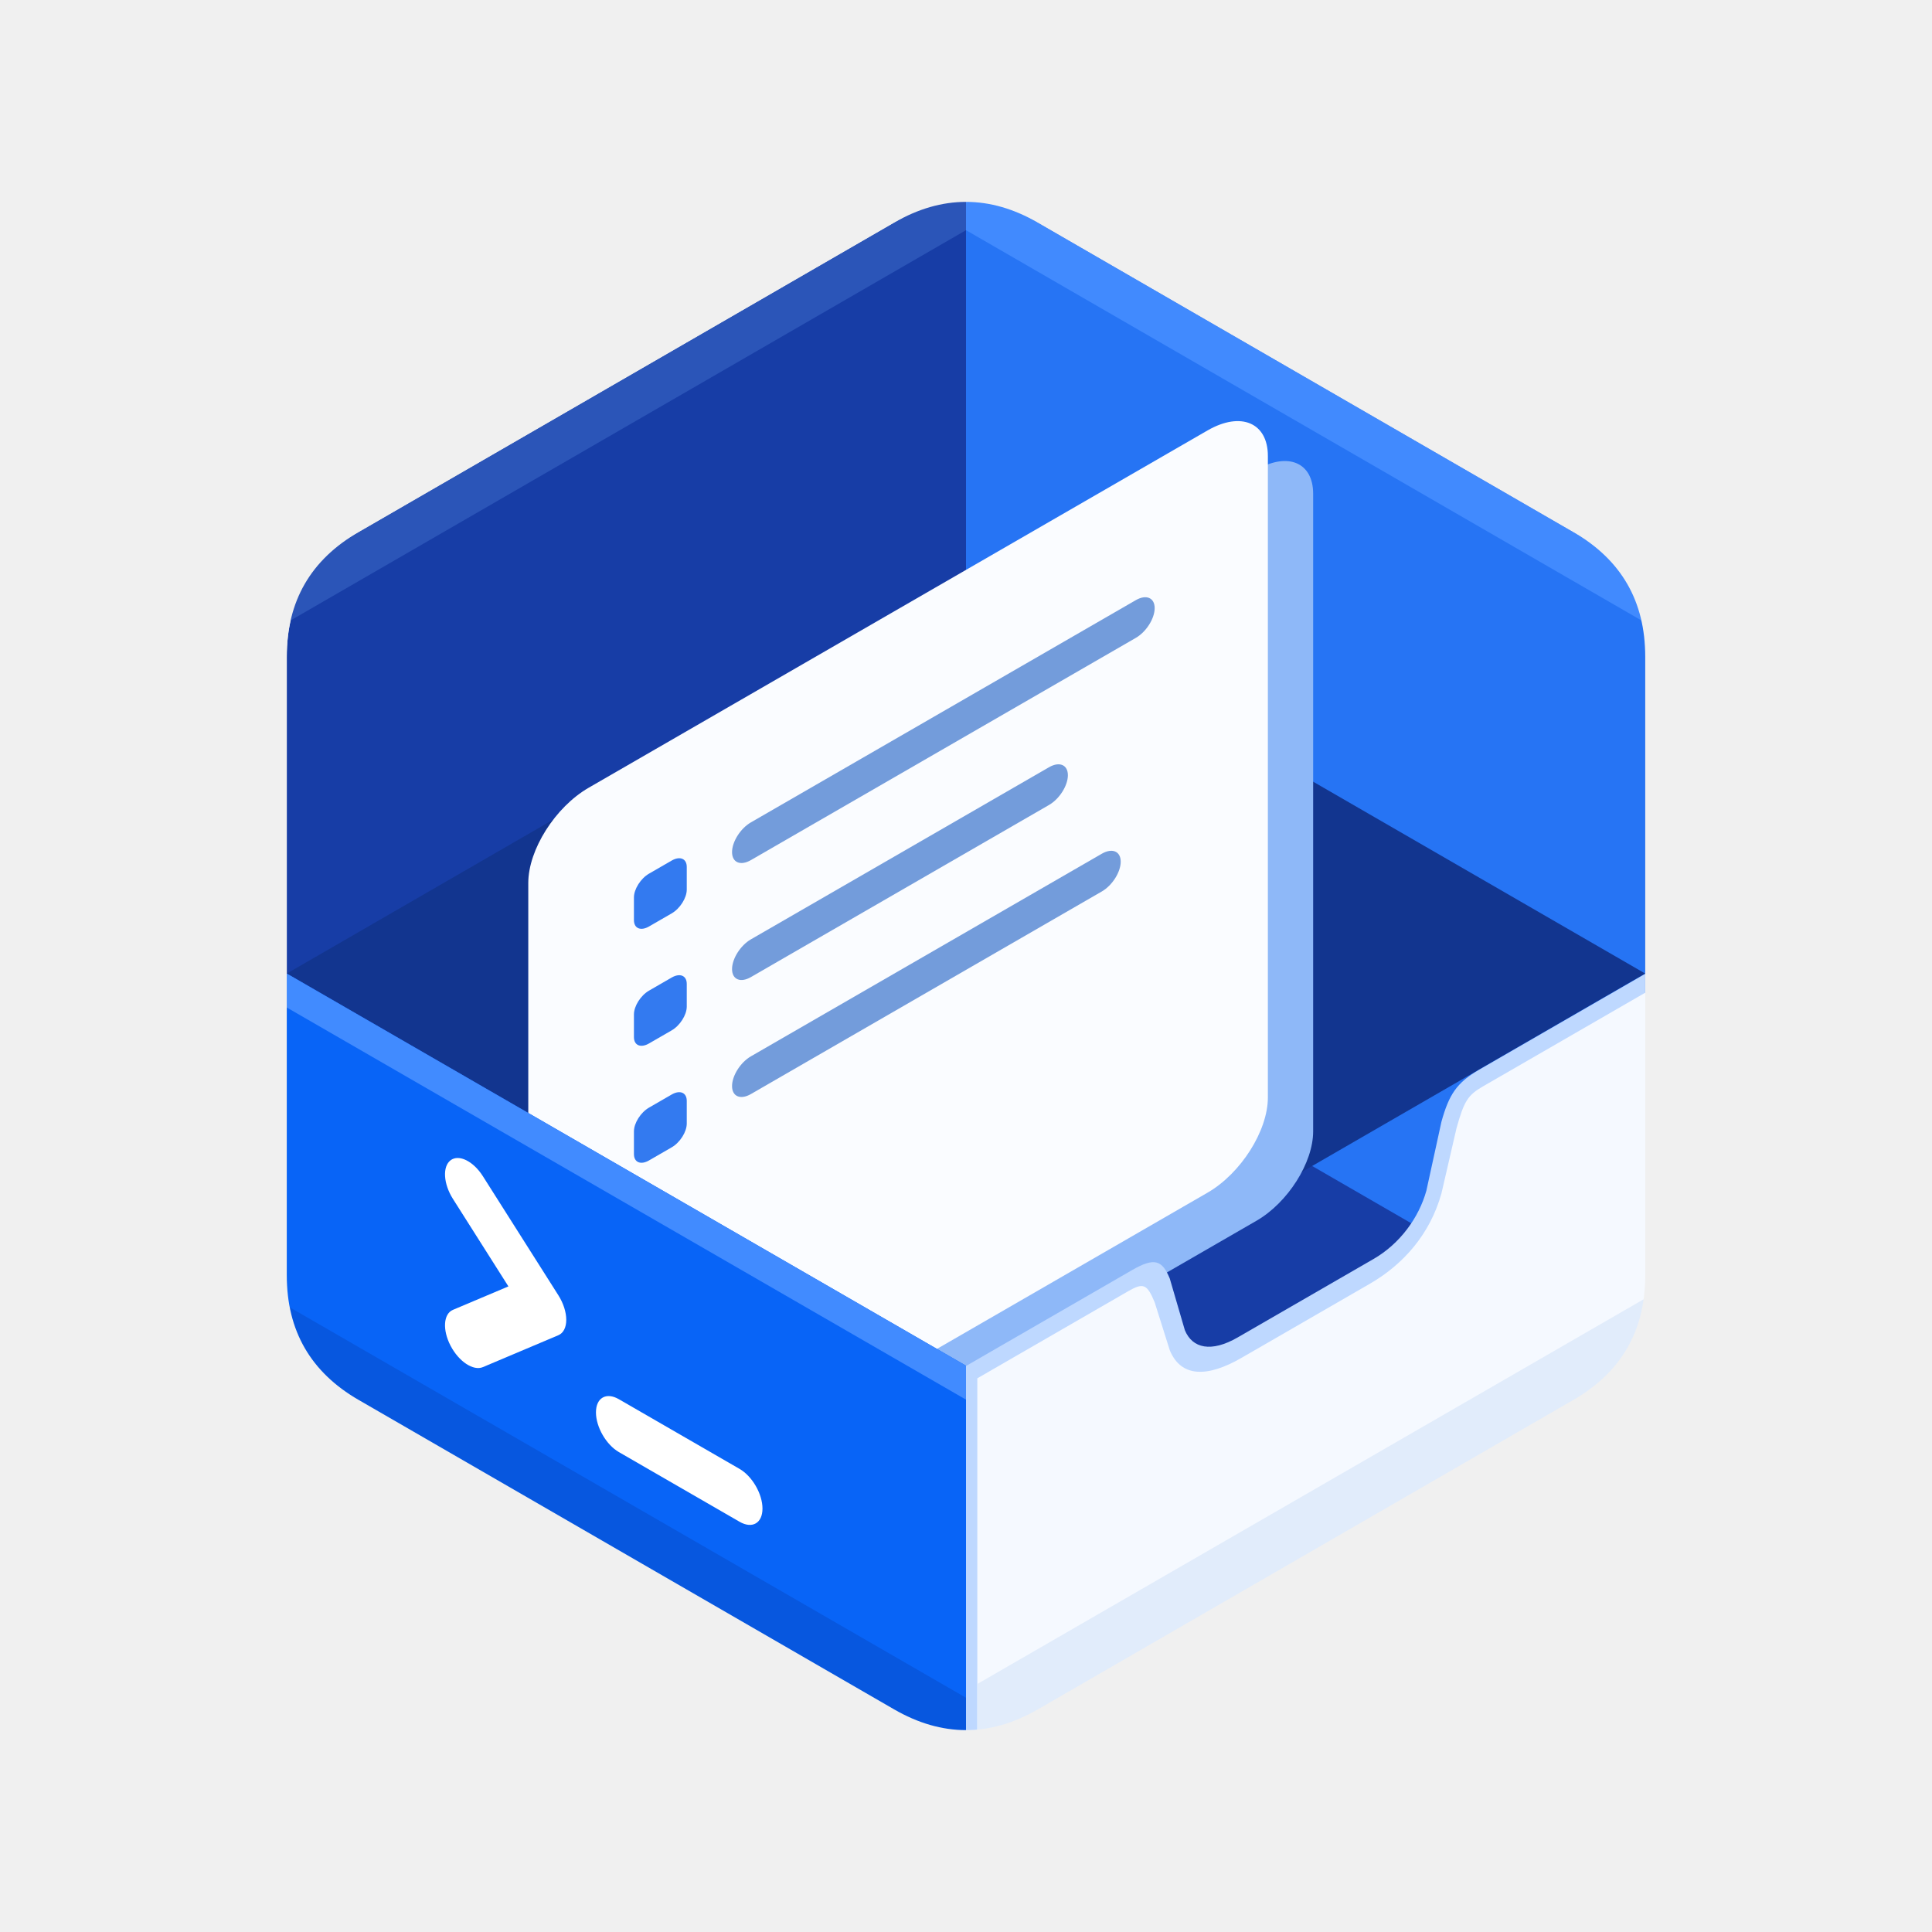
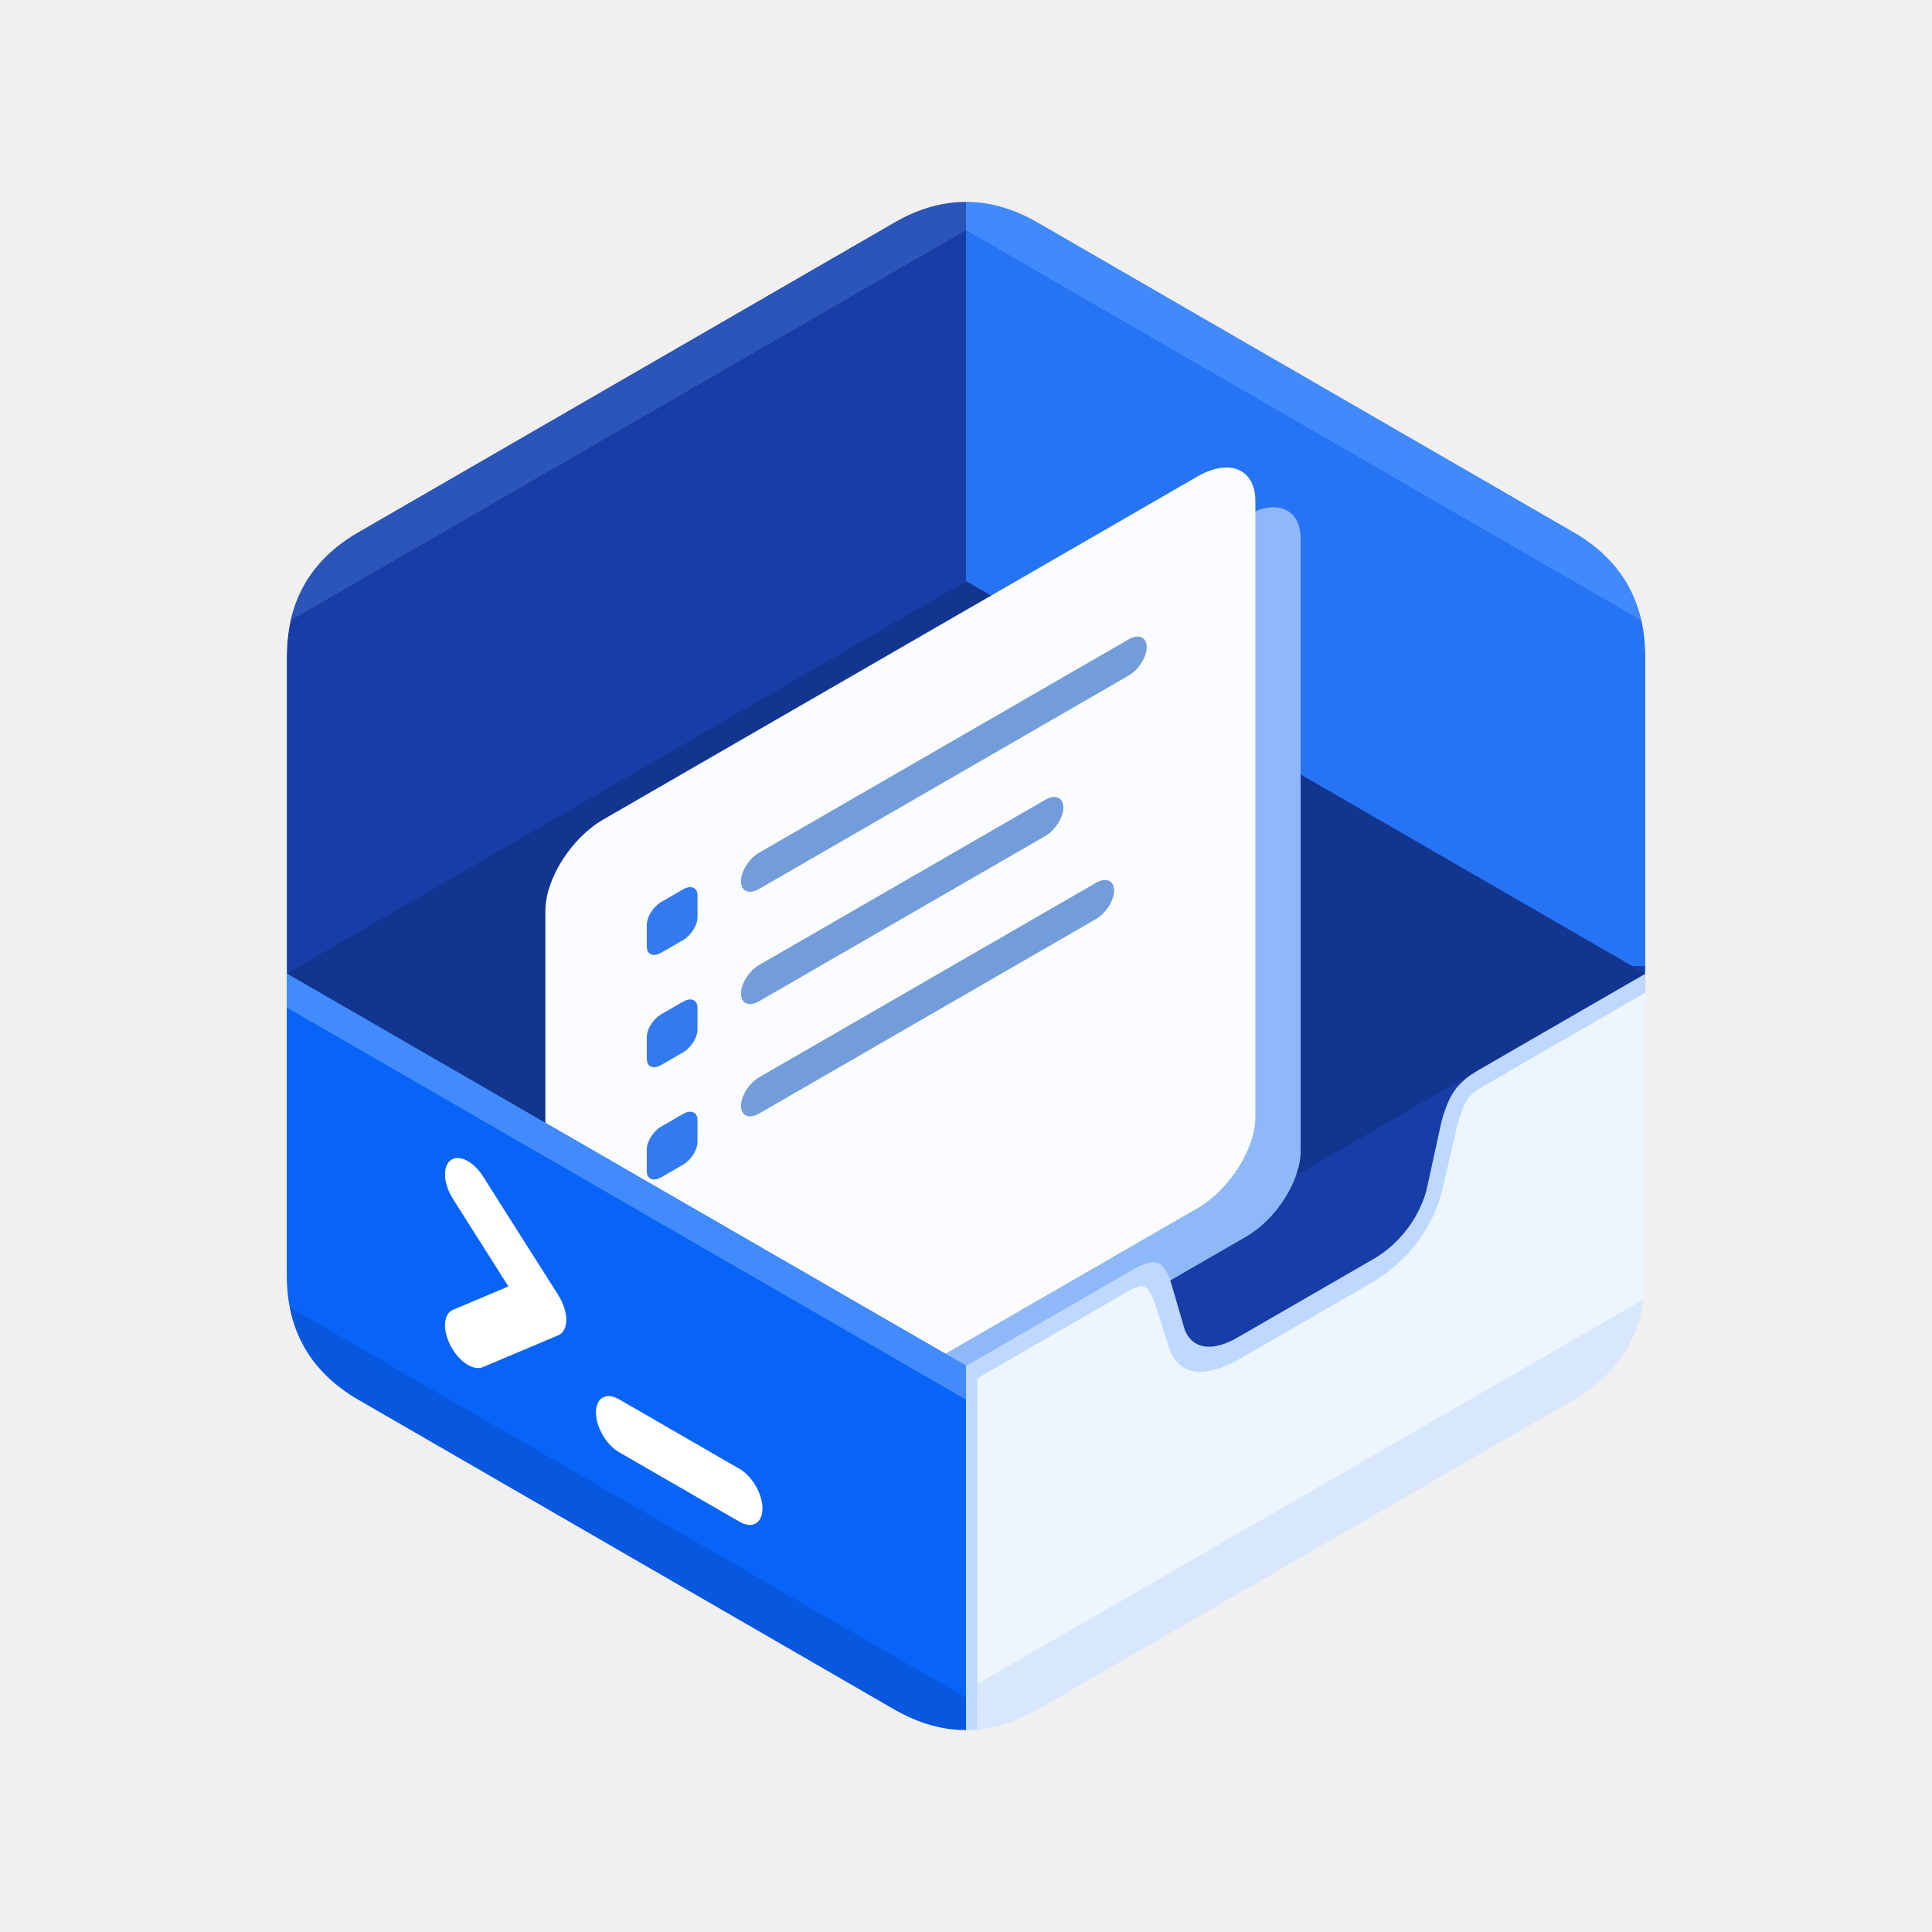
<svg xmlns="http://www.w3.org/2000/svg" width="432" height="432" viewBox="0 0 432 432" fill="none">
  <mask id="mask0_12_8" style="mask-type:luminance" maskUnits="userSpaceOnUse" x="64" y="45" width="304" height="342">
    <path d="M199.927 49.781C210.642 43.594 221.358 43.594 232.073 49.781L351.802 118.969C362.517 125.156 367.875 134.438 367.875 146.812V285.188C367.875 297.562 362.517 306.844 351.802 313.031L232.073 382.219C221.358 388.406 210.642 388.406 199.927 382.219L80.198 313.031C69.483 306.844 64.125 297.562 64.125 285.188V146.812C64.125 134.438 69.483 125.156 80.198 118.969L199.927 49.781Z" fill="white" />
  </mask>
  <g mask="url(#mask0_12_8)">
    <path d="M199.927 49.781C210.642 43.594 221.358 43.594 232.073 49.781L351.802 118.969C362.517 125.156 367.875 134.438 367.875 146.812V285.188C367.875 297.562 362.517 306.844 351.802 313.031L232.073 382.219C221.358 388.406 210.642 388.406 199.927 382.219L80.198 313.031C69.483 306.844 64.125 297.562 64.125 285.188V146.812C64.125 134.438 69.483 125.156 80.198 118.969L199.927 49.781Z" fill="#173DA6" />
-     <path d="M216 40.5L367.875 128.25V303.75L216 216V40.5Z" fill="#2674F4" />
+     <path d="M216 40.5L367.875 128.25V216H216V40.5Z" fill="#2674F4" />
    <path d="M216 40.5L367.875 128.25V139.219L216 51.469V40.5Z" fill="#418AFE" />
    <path d="M64.125 128.25L216 40.5V51.469L64.125 139.219V128.25Z" fill="#2B55B8" />
    <path d="M64.125 217.688L216 129.938L367.875 217.688L216 305.438L64.125 217.688Z" fill="#12358F" />
-     <path d="M280.969 105.047L140.906 185.912C133.916 189.947 128.25 198.885 128.25 205.875V348.469C128.25 355.459 133.916 357.854 140.906 353.818L280.969 272.953C287.959 268.917 293.625 259.979 293.625 252.989V110.396C293.625 103.406 287.959 101.011 280.969 105.047Z" fill="#8EB8F8" />
-     <path d="M270 96.252L131.625 176.143C124.169 180.448 118.125 189.982 118.125 197.438V340.875C118.125 348.331 124.169 350.885 131.625 346.581L270 266.69C277.456 262.385 283.5 252.852 283.5 245.396V101.958C283.5 94.502 277.456 91.948 270 96.252Z" fill="#FAFCFF" />
-     <path d="M150.187 192.426L145.125 195.349C143.261 196.425 141.75 198.809 141.75 200.673V205.735C141.75 207.599 143.261 208.238 145.125 207.162L150.187 204.239C152.051 203.163 153.562 200.779 153.562 198.915V193.853C153.562 191.989 152.051 191.35 150.187 192.426Z" fill="#337AF0" />
-     <path d="M253.969 134.196L167.906 183.884C165.576 185.229 163.688 188.208 163.688 190.538C163.688 192.868 165.576 193.666 167.906 192.321L253.969 142.633C256.299 141.288 258.187 138.309 258.187 135.979C258.187 133.649 256.299 132.85 253.969 134.196Z" fill="#739CDB" />
-     <path d="M150.187 218.582L145.125 221.505C143.261 222.581 141.75 224.965 141.75 226.829V231.891C141.75 233.755 143.261 234.394 145.125 233.318L150.187 230.395C152.051 229.319 153.562 226.935 153.562 225.071V220.009C153.562 218.145 152.051 217.506 150.187 218.582Z" fill="#337AF0" />
-     <path d="M234.563 171.556L167.906 210.04C165.576 211.385 163.688 214.365 163.688 216.694C163.688 219.024 165.576 219.823 167.906 218.478L234.563 179.994C236.892 178.648 238.781 175.669 238.781 173.339C238.781 171.009 236.892 170.211 234.563 171.556Z" fill="#739CDB" />
-     <path d="M150.187 244.739L145.125 247.662C143.261 248.738 141.75 251.121 141.75 252.985V258.048C141.75 259.912 143.261 260.55 145.125 259.474L150.187 256.551C152.051 255.475 153.562 253.092 153.562 251.228V246.165C153.562 244.301 152.051 243.663 150.187 244.739Z" fill="#337AF0" />
-     <path d="M246.375 190.892L167.906 236.196C165.576 237.542 163.688 240.521 163.688 242.851C163.688 245.181 165.576 245.979 167.906 244.634L246.375 199.33C248.705 197.985 250.594 195.005 250.594 192.675C250.594 190.345 248.705 189.547 246.375 190.892Z" fill="#739CDB" />
+     <path d="M278.679 115.307L144.219 192.937C137.509 196.811 132.069 205.392 132.069 212.102V348.992C132.069 355.702 137.509 358.001 144.219 354.127L278.679 276.497C285.39 272.622 290.829 264.042 290.829 257.332V120.442C290.829 113.732 285.39 111.432 278.679 115.307Z" fill="#8EB8F8" />
+     <path d="M267.744 106.544L134.904 183.239C127.747 187.371 121.944 196.524 121.944 203.681V341.381C121.944 348.539 127.747 350.991 134.904 346.859L267.744 270.164C274.902 266.031 280.704 256.879 280.704 249.721V112.021C280.704 104.864 274.902 102.411 267.744 106.544Z" fill="#FAFCFF" />
+     <path d="M152.725 198.87L147.865 201.676C146.075 202.709 144.625 204.998 144.625 206.787V211.647C144.625 213.436 146.075 214.049 147.865 213.016L152.725 210.21C154.514 209.177 155.965 206.889 155.965 205.1V200.24C155.965 198.45 154.514 197.837 152.725 198.87Z" fill="#337AF0" />
+     <path d="M252.355 142.969L169.735 190.67C167.498 191.961 165.685 194.821 165.685 197.058C165.685 199.295 167.498 200.061 169.735 198.77L252.355 151.069C254.591 149.778 256.405 146.918 256.405 144.681C256.405 142.444 254.591 141.678 252.355 142.969Z" fill="#739CDB" />
+     <path d="M152.725 223.98L147.865 226.786C146.075 227.819 144.625 230.108 144.625 231.897V236.757C144.625 238.546 146.075 239.159 147.865 238.126L152.725 235.32C154.514 234.287 155.965 231.999 155.965 230.21V225.35C155.965 223.56 154.514 222.947 152.725 223.98Z" fill="#337AF0" />
+     <path d="M233.725 178.835L169.735 215.78C167.498 217.071 165.685 219.931 165.685 222.168C165.685 224.405 167.498 225.171 169.735 223.88L233.725 186.935C235.961 185.644 237.775 182.784 237.775 180.547C237.775 178.31 235.961 177.544 233.725 178.835Z" fill="#739CDB" />
+     <path d="M152.725 249.09L147.865 251.896C146.075 252.929 144.625 255.218 144.625 257.007V261.867C144.625 263.656 146.075 264.269 147.865 263.236L152.725 260.43C154.514 259.397 155.965 257.109 155.965 255.32V250.46C155.965 248.67 154.514 248.057 152.725 249.09Z" fill="#337AF0" />
+     <path d="M245.065 197.398L169.735 240.89C167.498 242.181 165.685 245.041 165.685 247.278C165.685 249.515 167.498 250.281 169.735 248.99L245.065 205.498C247.301 204.207 249.115 201.346 249.115 199.11C249.115 196.873 247.301 196.107 245.065 197.398Z" fill="#739CDB" />
    <path d="M64.125 217.688L216 305.373V393.123L64.125 305.438V217.688Z" fill="#0864F7" />
    <path d="M64.125 217.688L216 305.373V312.966L64.125 225.281V217.688Z" fill="#418BFF" />
    <path d="M64.125 291.938L216 379.623V396.498L64.125 308.812V291.938Z" fill="#0757DF" />
    <path d="M107.976 263.006C105.839 259.635 102.606 258.037 100.756 259.436C98.905 260.835 99.137 264.701 101.274 268.072L104.625 265.539L107.976 263.006ZM121.5 292.157L124.851 298.559C125.973 298.084 126.618 296.827 126.618 295.112C126.618 293.397 125.973 291.394 124.851 289.624L121.5 292.157ZM101.274 292.887C99.137 293.79 98.905 297.388 100.756 300.924C102.606 304.46 105.839 306.594 107.976 305.691L104.625 299.289L101.274 292.887ZM138.375 312.864C135.548 311.232 133.257 312.555 133.257 315.819C133.257 319.084 135.548 323.053 138.375 324.685V318.775V312.864ZM165.375 340.273C168.202 341.905 170.493 340.582 170.493 337.318C170.493 334.054 168.202 330.085 165.375 328.453V334.363V340.273ZM104.625 265.539L101.274 268.072L118.149 294.69L121.5 292.157L124.851 289.624L107.976 263.006L104.625 265.539ZM121.5 292.157L118.149 285.755L101.274 292.887L104.625 299.289L107.976 305.691L124.851 298.559L121.5 292.157ZM138.375 318.775V324.685L165.375 340.273V334.363V328.453L138.375 312.864V318.775Z" fill="white" />
    <path d="M216 305.438L253.125 284.003C258.187 281.081 259.875 281.794 261.563 285.882L264.937 297.433C266.625 301.522 270.844 302.461 276.75 299.051L307.125 281.514C313.031 278.104 317.25 272.293 318.937 266.257L322.313 250.808C324 244.771 325.687 242.109 330.75 239.187L367.875 217.752V307.19L216 394.875V305.438Z" fill="#BED8FF" />
-     <path d="M218.531 308.195L252.281 288.709C255.656 286.761 256.5 287.117 258.188 291.206L261.563 301.913C264.094 308.046 270 308.011 277.594 303.626L306.281 287.064C313.875 282.679 319.781 275.894 322.313 266.839L325.688 252.234C327.375 246.198 328.219 244.867 331.594 242.918L368.719 221.484V303.328L218.531 390.039V308.195Z" fill="#F5F9FF" />
-     <path d="M218.531 376.539L368.719 289.828V306.703L218.531 393.414V376.539Z" fill="#E1ECFB" />
+     <path d="M218.531 308.195L252.281 288.709C255.656 286.761 256.5 287.117 258.188 291.206L261.563 301.913C264.094 308.046 270 308.011 277.594 303.626L306.281 287.064C313.875 282.679 319.781 275.894 322.313 266.839L325.688 252.234C327.375 246.198 328.219 244.867 331.594 242.918L368.719 221.484V303.328L218.531 390.039V308.195Z" fill="#EDF5FF" />
+     <path d="M218.531 376.539L368.719 289.828V306.703L218.531 393.414V376.539Z" fill="#D8E7FB" />
  </g>
</svg>
